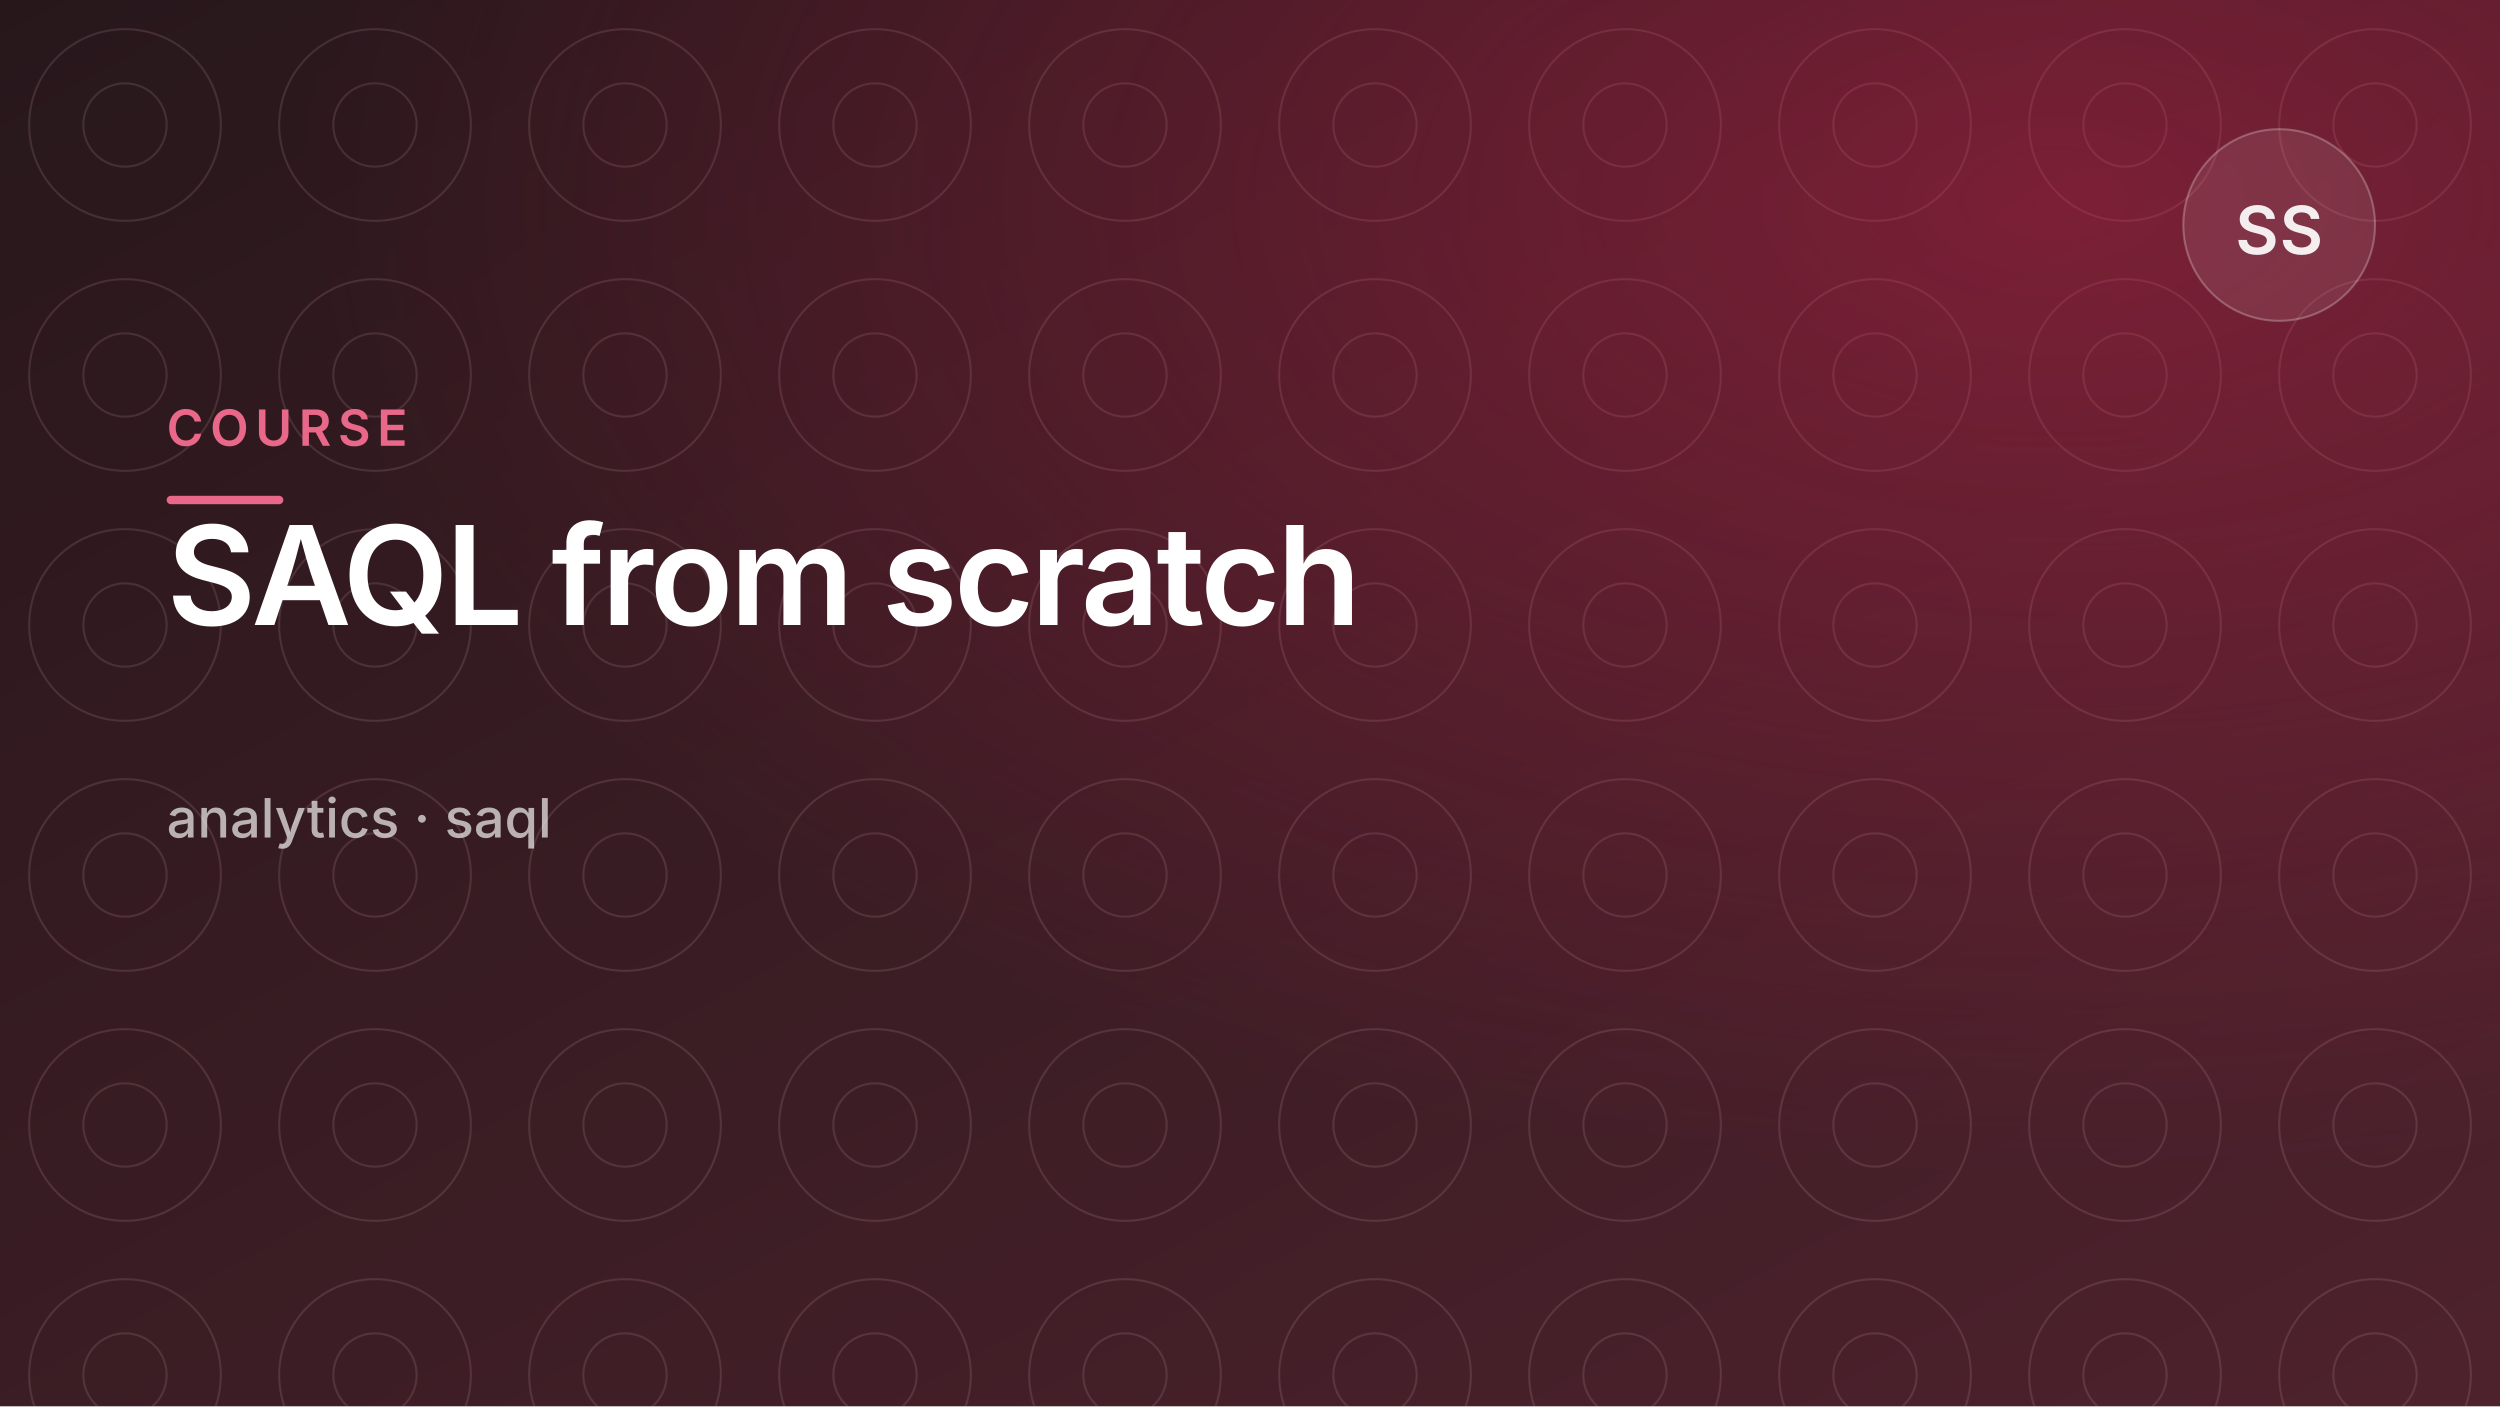
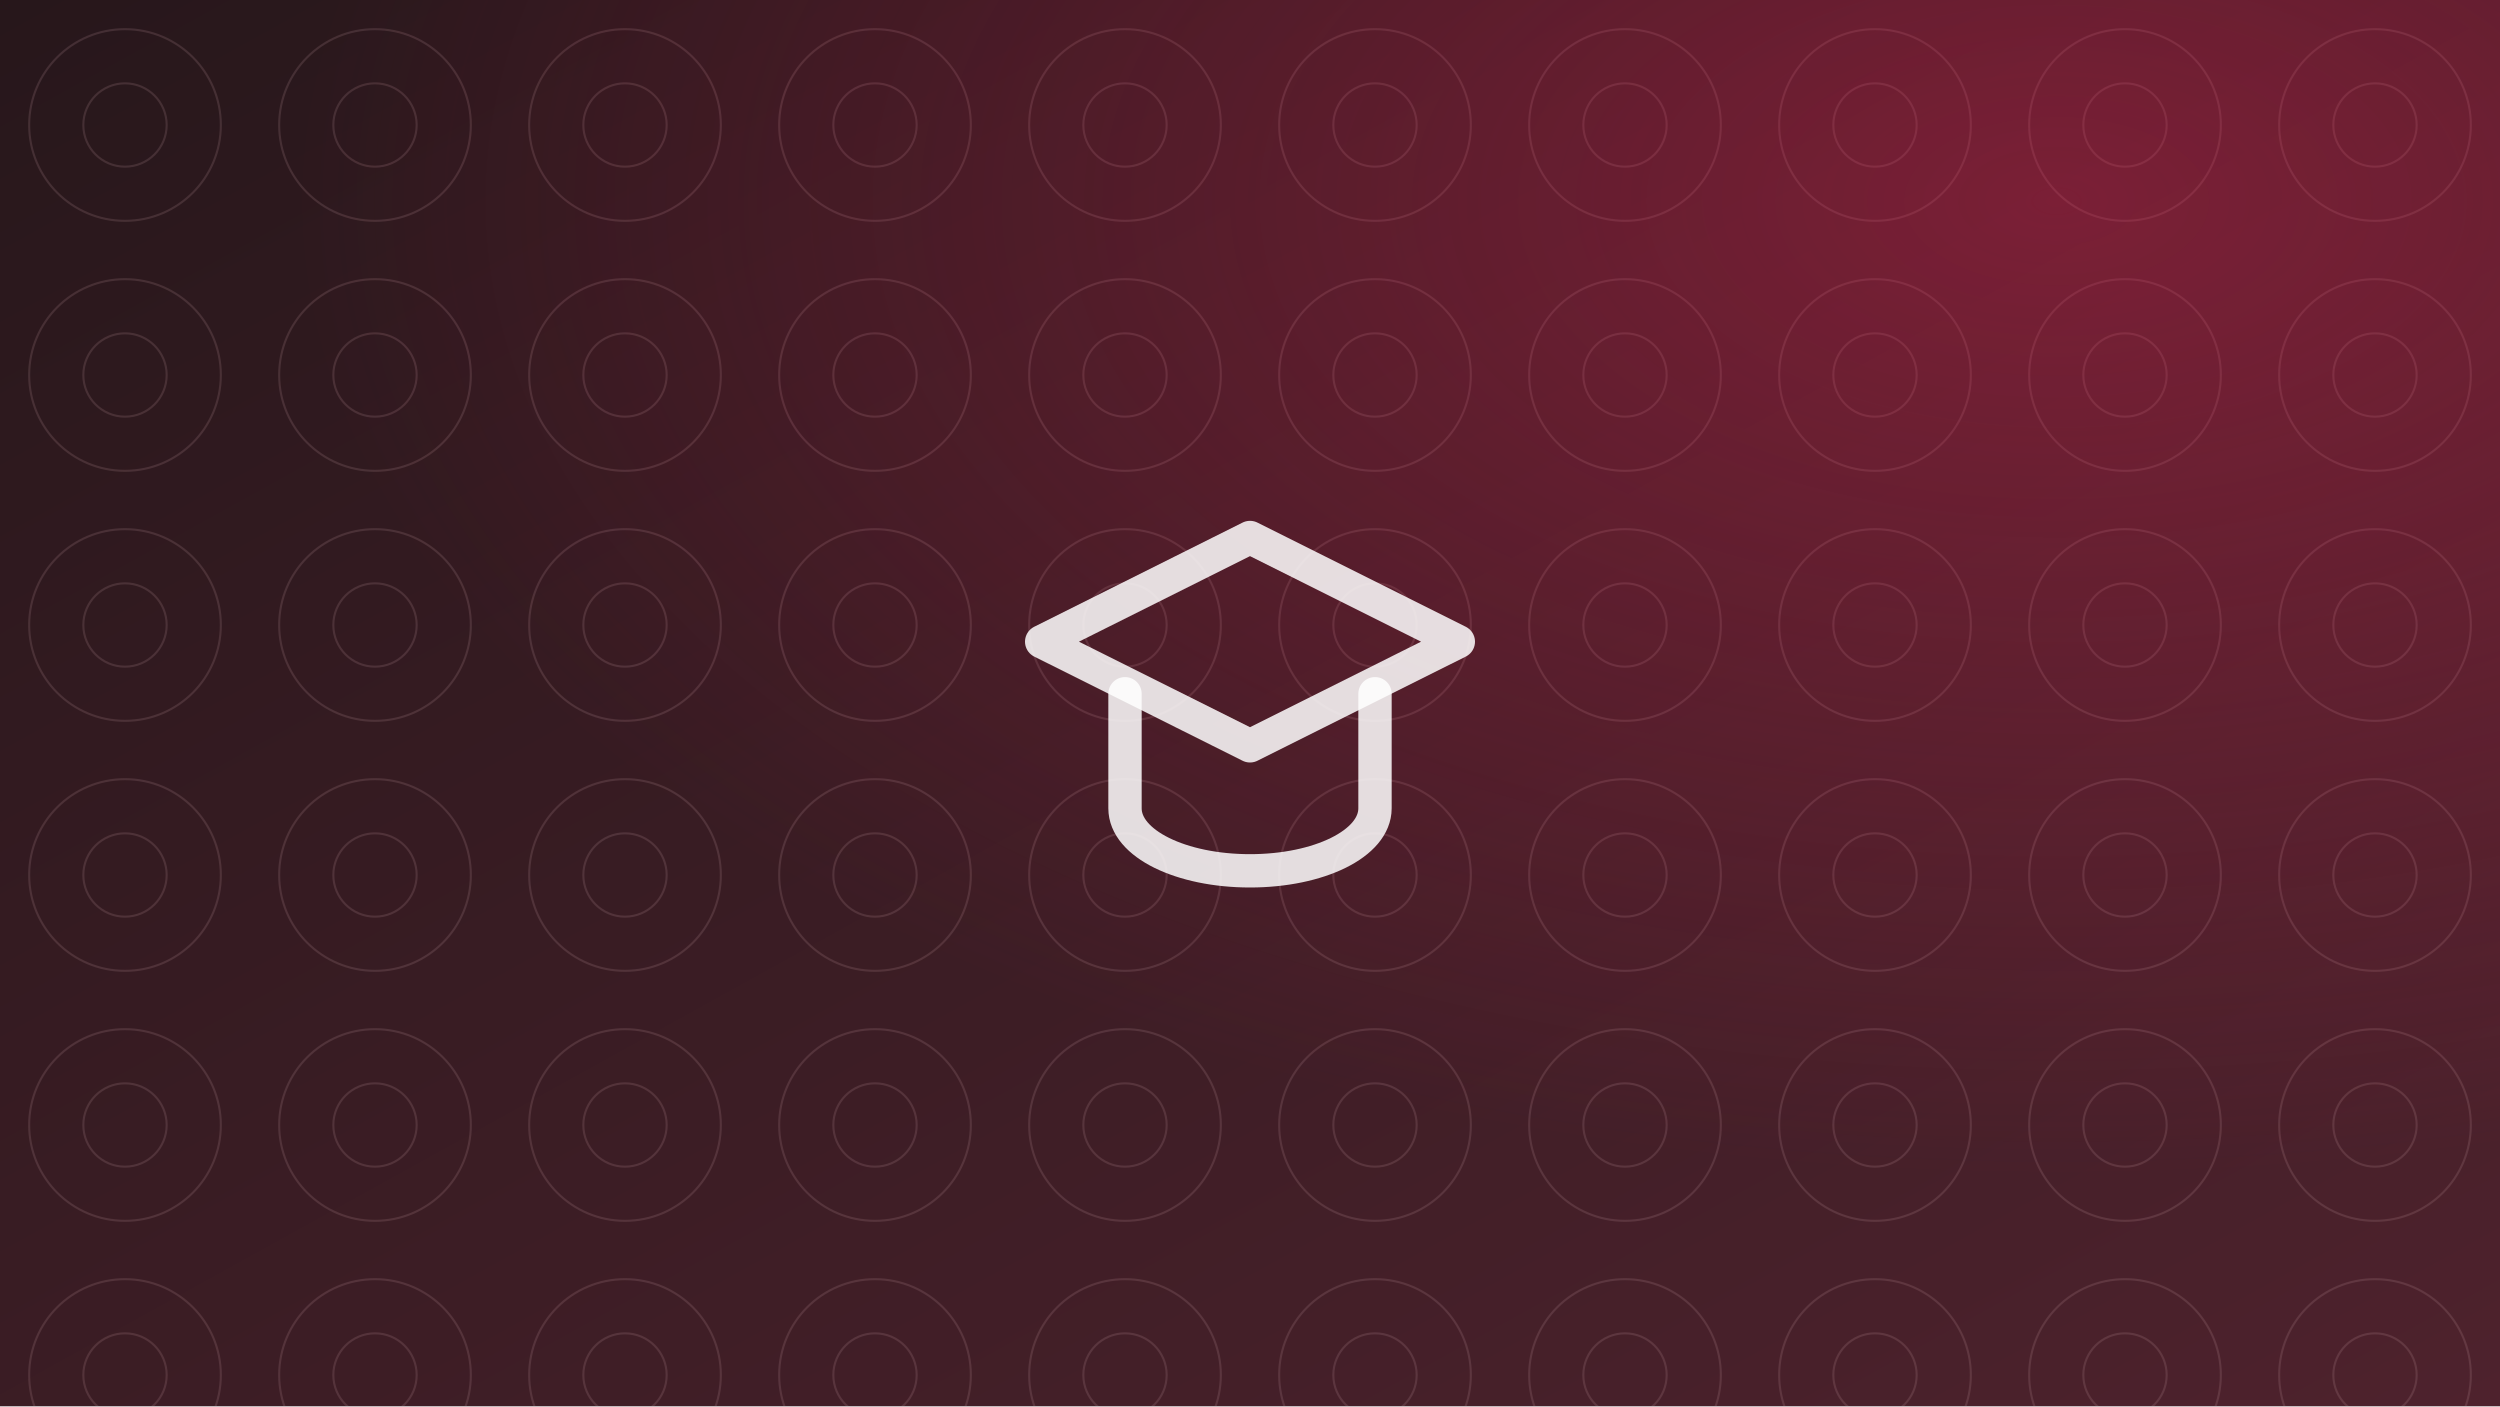
<svg xmlns="http://www.w3.org/2000/svg" viewBox="0 0 1200 675" width="1200" height="675" role="img" aria-label="SAQL from scratch">
  <defs>
    <linearGradient id="bg" x1="0" y1="0" x2="1" y2="1">
      <stop offset="0" stop-color="hsl(345 26% 12%)" />
      <stop offset="1" stop-color="hsl(345 39% 22%)" />
    </linearGradient>
    <radialGradient id="glow" cx="82%" cy="14%" r="70%">
      <stop offset="0" stop-color="hsl(345 79% 52% / 0.38)" />
      <stop offset="1" stop-color="hsl(345 79% 52% / 0.38)" stop-opacity="0" />
    </radialGradient>
    <pattern id="p" width="120" height="120" patternUnits="userSpaceOnUse">
      <circle cx="60" cy="60" r="46" fill="none" stroke="hsl(345 35% 75% / 0.16)" stroke-width="1" />
      <circle cx="60" cy="60" r="20" fill="none" stroke="hsl(345 35% 75% / 0.16)" stroke-width="1" />
    </pattern>
  </defs>
  <rect width="1200" height="675" fill="url(#bg)" />
  <rect width="1200" height="675" fill="url(#p)" />
  <rect width="1200" height="675" fill="url(#glow)" />
-   <g font-family="Geist, ui-sans-serif, system-ui, -apple-system, Segoe UI, sans-serif">
-     <text x="80" y="214" fill="hsl(345 75% 66%)" font-size="24" font-weight="600" letter-spacing="3.2">COURSE</text>
-     <rect x="80" y="238" width="56" height="4" rx="2" fill="hsl(345 75% 66%)" />
-     <text x="80" y="300" fill="#fff" font-size="66" font-weight="600" letter-spacing="-1.6">SAQL from scratch</text>
-     <text x="80" y="402" fill="rgb(255 255 255 / 0.66)" font-size="26" font-weight="500">analytics · saql</text>
-     <g opacity="0.92">
-       <circle cx="1094" cy="108" r="46" fill="rgb(255 255 255 / 0.1)" stroke="rgb(255 255 255 / 0.28)" />
-       <text x="1094" y="122" text-anchor="middle" fill="#fff" font-size="32" font-weight="600" letter-spacing="0.5">SS</text>
-     </g>
+   <g transform="translate(480 218) scale(10)" fill="none" stroke="#fff" stroke-opacity="0.85" stroke-width="1.6" stroke-linecap="round" stroke-linejoin="round" color="#fff">
+     <path d="M12 4 2 9l10 5 10-5-10-5Z" />
+     <path d="M6 11.5V17c0 1.7 2.7 3 6 3s6-1.3 6-3v-5.5" />
  </g>
</svg>
